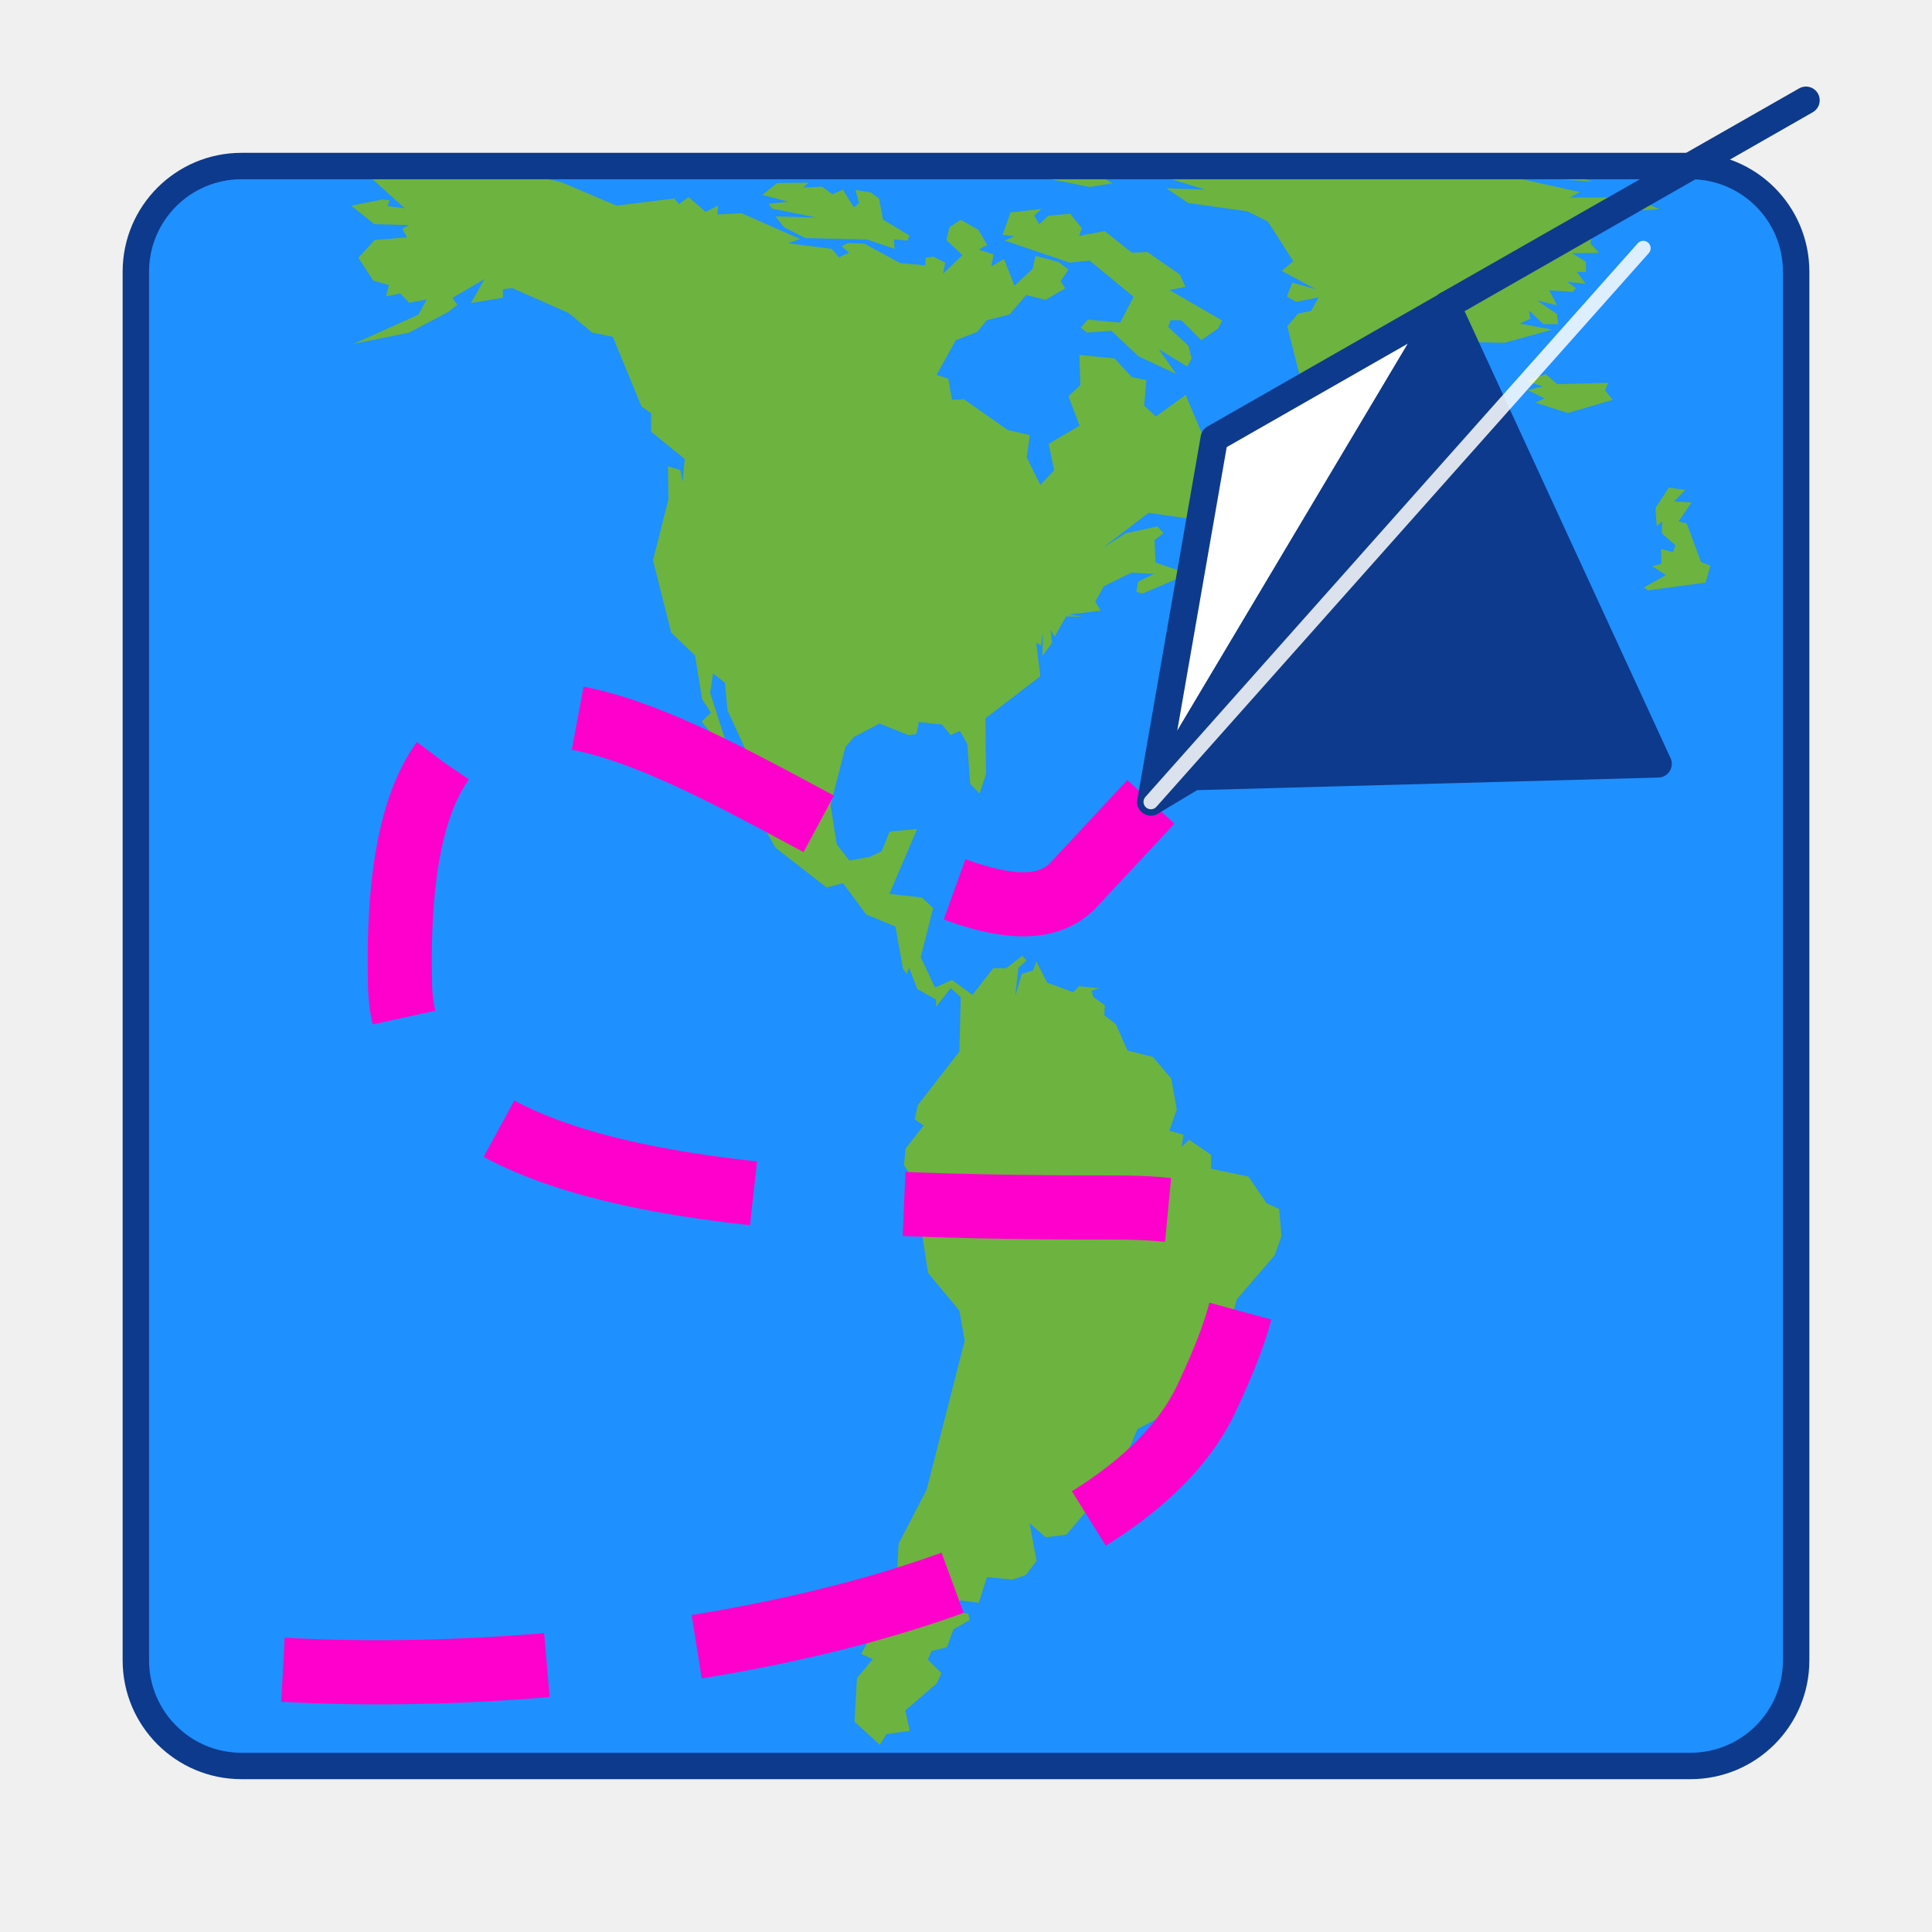
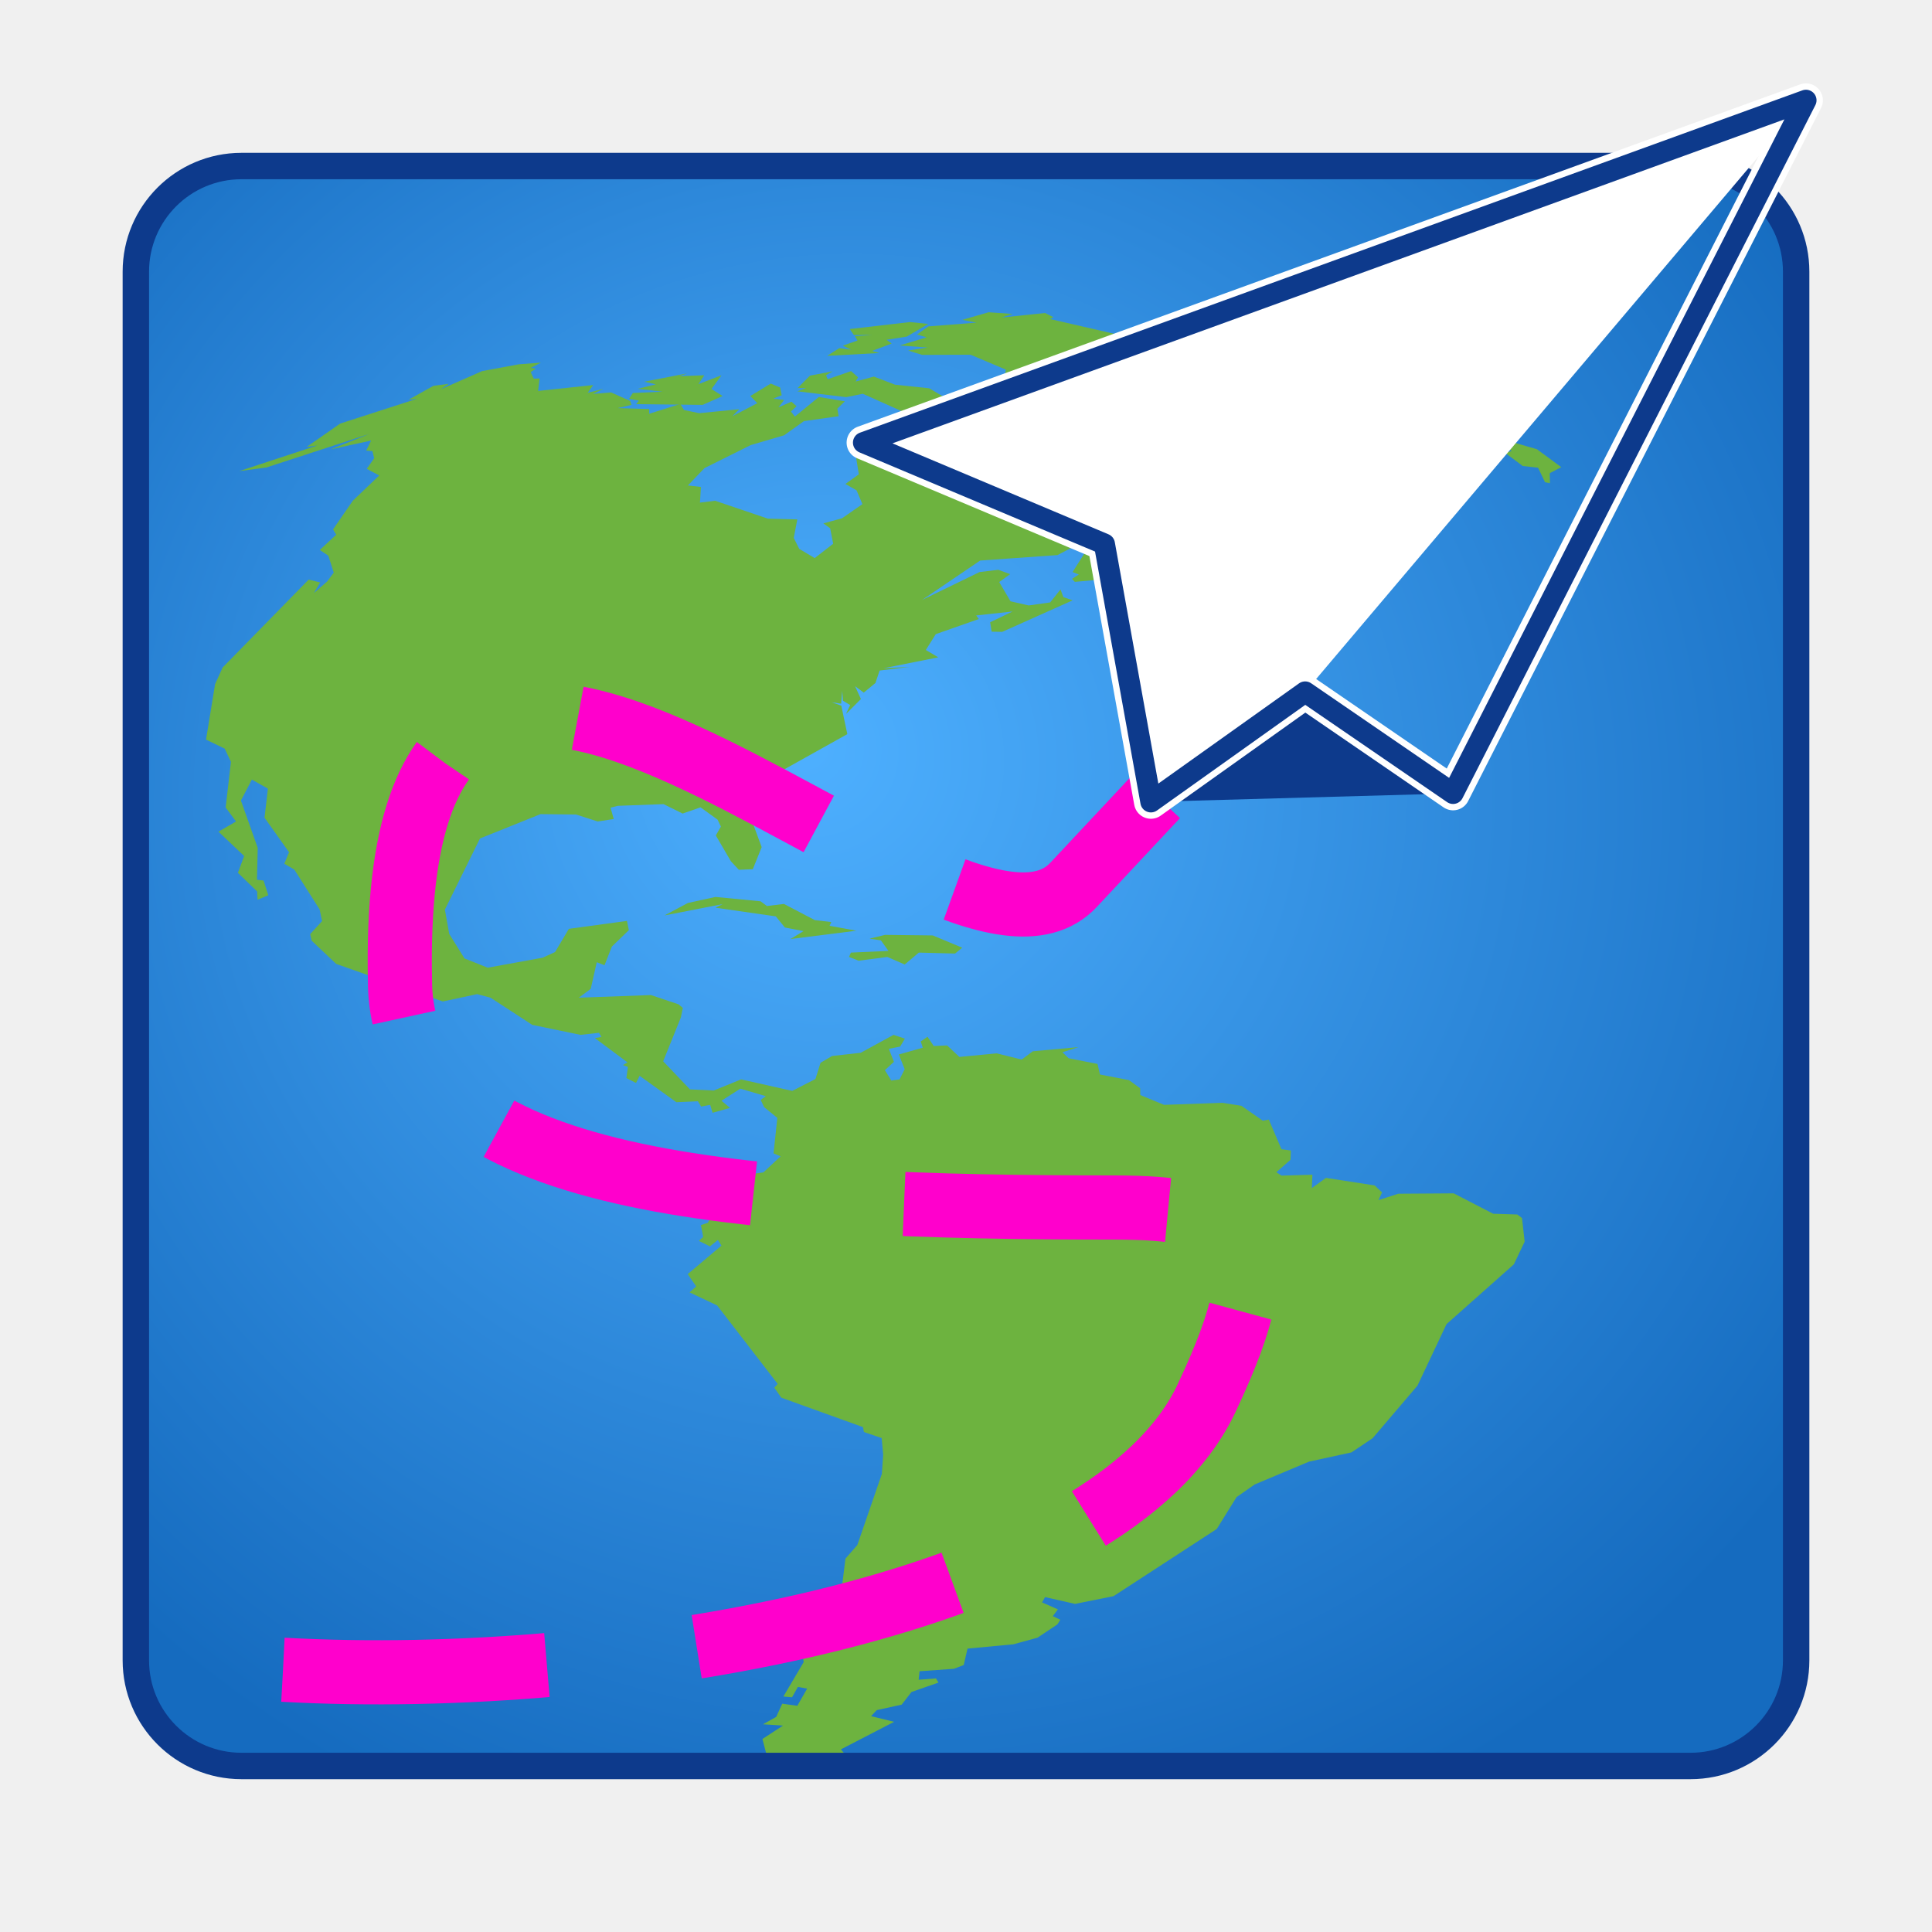
<svg xmlns="http://www.w3.org/2000/svg" viewBox="0 0 1024 1024" width="1024" height="1024" role="img" aria-label="flight_vis">
  <defs>
    <clipPath id="mapClip">
      <rect x="72" y="88" width="880" height="848" rx="56" ry="56" />
    </clipPath>
+     <radialGradient id="oceanGrad" cx="46%" cy="42%" r="68%" fx="40%" fy="36%">
+       <stop offset="0%" stop-color="#4EB0FF" />
+       <stop offset="100%" stop-color="#156BBF" />
+     </radialGradient>
  </defs>
  <g clip-path="url(#mapClip)">
-     <rect x="72" y="88" width="880" height="848" fill="#1E90FF" />
-     <path fill="#6DB33F" d="M 526.6,134.8 L 525.4,141.3 L 532.1,137.2 L 537.7,151.4 L 547.3,142.5 L 548.8,135.6 L 561.1,138.9 L 566.3,142.9 L 562.2,149 L 564.6,152.8 L 554.2,158.9 L 543.9,156.4 L 535.1,166.7 L 523,169.7 L 518,175.9 L 506.6,180.3 L 496.4,198.7 L 502.6,200.7 L 504.6,211.9 L 510.9,211.6 L 534.1,227.9 L 545.8,230.6 L 544.2,242.5 L 551.4,257 L 558.7,249.3 L 555.8,235.2 L 572.2,225.6 L 566.3,210 L 572.6,204.1 L 572.1,188.1 L 590.8,190 L 599.9,199.9 L 607.6,201.5 L 606.4,215 L 612.7,220.7 L 628.4,209.3 L 638.3,232.6 L 635.8,236.3 L 653.2,250 L 658.4,259.5 L 657.5,266.6 L 636.4,275.8 L 608.8,271.8 L 584.5,290.3 L 596.8,282.6 L 613.5,279 L 616.7,282.6 L 611.9,286.3 L 612.5,298.2 L 624.9,302.4 L 630.6,295.9 L 632.4,303.2 L 605.5,314.6 L 602.3,313.7 L 603.2,308.3 L 611.6,304.2 L 599.7,303.5 L 585.1,310.7 L 580.5,318.8 L 583.4,323.7 L 566.4,325.7 L 574,326.9 L 565.1,326.7 L 558.9,337.5 L 556.8,333.6 L 557.6,340.8 L 552.4,347.7 L 552.9,335.3 L 551.7,342 L 549.2,340.7 L 551.4,358.4 L 522.3,380.7 L 522.6,410.2 L 519.2,420.6 L 514.2,415.5 L 512.7,394.4 L 508.8,387.4 L 503.9,389.6 L 499.2,384 L 487,382.7 L 485.7,389.1 L 481.4,389.6 L 466.1,383.5 L 452.6,390.6 L 448.1,395.9 L 440.2,426.7 L 443.5,447.5 L 450.2,456.1 L 461.2,454.1 L 467.3,451.2 L 471.5,440.7 L 486.1,439.4 L 471.4,473.8 L 488.6,475.7 L 494.6,481.3 L 488,507.3 L 495.6,523.4 L 504.6,519.4 L 515.4,527.3 L 526.5,513.1 L 533.2,513.2 L 541.8,506.6 L 544.1,509.1 L 539.8,512.9 L 538.1,527.9 L 541.6,516.1 L 547.5,514.4 L 549.3,509.5 L 555,520.8 L 568.8,525.9 L 571.9,522.7 L 582.5,523.8 L 578.5,525.2 L 579.5,528.4 L 585.6,532.9 L 585.3,538.1 L 591.4,542.8 L 597.6,556.8 L 611.1,560.2 L 620.8,571.7 L 623.7,588.1 L 619.8,599.3 L 627.3,601.4 L 626.3,607.8 L 630.3,604.1 L 641.9,612.1 L 641.9,619.5 L 661.7,623.6 L 671.3,637.7 L 678,640.8 L 679.2,655.2 L 675.6,665.3 L 655.5,688.7 L 647.3,718.6 L 635.4,743.2 L 629.6,749 L 617.7,749.7 L 602.9,757.4 L 593.1,780.5 L 565.2,813.4 L 554.2,814.8 L 545.7,807.4 L 549.4,827.3 L 543.7,834.8 L 536.7,837.2 L 523.1,835.9 L 518.8,849.5 L 508.5,848.2 L 507.9,854.5 L 513.2,855.2 L 513.9,858.7 L 505.4,863.5 L 501.9,873 L 493.8,875.1 L 491.7,879.6 L 499,886.8 L 496.5,892.2 L 479.8,906.6 L 482.2,917.4 L 469.9,919.1 L 466.3,924.8 L 452.9,912.5 L 454.2,889.4 L 462.6,879.4 L 456.4,876.6 L 464.9,861.4 L 469.3,864.3 L 474,851.6 L 471.4,849.5 L 468.6,857.2 L 466,855.9 L 475.5,831.6 L 476.3,818.1 L 491.1,789.6 L 511.3,710.6 L 508.5,694.7 L 491.9,674.7 L 484.3,625.2 L 479.1,617.6 L 480,608.7 L 489.5,596.6 L 484.8,593.3 L 486.4,585.8 L 508.5,557.3 L 509.2,528.5 L 503.9,523.7 L 496.2,533.6 L 496.1,529.8 L 486.2,524.2 L 481.8,512.9 L 480.6,516.2 L 478.6,513.5 L 474.6,491.1 L 459.1,484.7 L 446.8,468.1 L 438.1,470.4 L 411,449.3 L 404.3,437.6 L 405.3,419.4 L 385.6,376.5 L 384.2,361.9 L 377.9,356.9 L 376.4,367.3 L 391.3,413.5 L 388.8,416.7 L 380.9,403.1 L 381.9,395 L 371.9,382.4 L 376.8,377.7 L 372.1,370.5 L 368.4,347.4 L 355.8,335.4 L 346.1,297 L 354.3,264.5 L 354,247.2 L 360.6,249.1 L 361.8,255.4 L 362.9,243.3 L 345.1,228.8 L 345.1,219 L 340,215.5 L 324.8,178.5 L 313.9,176.3 L 301.4,165.9 L 271.5,152.7 L 266.5,153.3 L 266.6,157.8 L 249.6,160.6 L 256.8,147.9 L 239.8,157.9 L 242.4,161.5 L 237.5,165.4 L 216.8,176.3 L 187.5,182.2 L 221.7,166.8 L 226.2,158.7 L 216.9,160.5 L 212.1,155.6 L 204.6,157.1 L 206.1,151.1 L 197.9,148.8 L 189.9,136.6 L 198.6,127.2 L 215.7,125.8 L 213.2,121.3 L 216.9,119.3 L 198.4,118.8 L 186.1,109 L 202.9,105.7 L 206.5,106.2 L 205.3,109.2 L 214.5,110.4 L 195.1,92.9 L 211.8,88.9 L 218.4,83.6 L 242.7,80.6 L 251.6,86.2 L 297.6,96.6 L 326.8,109 L 357.4,105.2 L 359.9,108.2 L 364.9,104.4 L 374,112.3 L 380.6,108.9 L 380.3,113.7 L 393,113 L 424.1,126.7 L 417.5,128.9 L 440.8,131.9 L 444.7,136.4 L 450,133.9 L 446.1,130.5 L 449.3,128.8 L 458.2,129.2 L 477.2,139.5 L 490.4,140.6 L 490.6,136.6 L 494.6,136 L 501,139.2 L 499.8,145.1 L 510.1,135.2 L 501.6,127.3 L 503.2,120.4 L 509.2,116.5 L 518.6,121.8 L 523.2,129.8 L 518.7,132.3 L 526.6,134.8 Z" />
-     <path fill="#6DB33F" d="M 817.7,87.3 L 843.9,96.3 L 795.4,92.5 L 837.4,101.8 L 832,104.7 L 864.9,104.7 L 879.6,110.9 L 844.4,112.9 L 854.3,114.7 L 844.2,122.1 L 843,129.1 L 847.5,134 L 833.2,134.2 L 840.5,138.7 L 840.6,144.2 L 835.8,144.1 L 840.4,150.4 L 830.7,149.4 L 835.3,152.7 L 833.5,154.7 L 821.1,153.9 L 825.3,161.8 L 814.7,159.3 L 825.2,166.4 L 825.9,171.8 L 818,171.8 L 810.4,164.5 L 811.1,169 L 805.4,171.5 L 822.7,174.7 L 797.4,181.7 L 779.6,181.3 L 767.4,188.9 L 741.7,192.9 L 733.4,204.5 L 725.4,208.5 L 726.2,213.7 L 720,224.4 L 699.7,216.5 L 688.3,196.9 L 682.3,172.9 L 688,166.2 L 694.9,164.8 L 698.9,157.6 L 687,160 L 682.1,157.2 L 684.9,149.8 L 697.4,153.3 L 679.4,143.6 L 685.4,138.4 L 672,117.4 L 661.1,112 L 629.7,107.6 L 618.2,99.8 L 638.7,100.5 L 611.2,92 L 645.6,88.4 L 647.7,86.4 L 636.5,82.4 L 662.9,78.5 L 661.6,75.4 L 703.4,80.8 L 715.5,79.1 L 740,87.8 L 730.4,82.8 L 731.5,80.2 L 767.8,79.7 L 817.7,87.3 Z" />
-     <path fill="#6DB33F" d="M 548.1,114.3 L 550.8,118.8 L 555.7,114.3 L 567.2,113.3 L 573.4,120.9 L 572,125 L 585.5,122.5 L 599.9,133.9 L 608.2,133.6 L 625.3,145.5 L 628.3,152 L 619.8,153.7 L 647.8,169.9 L 645.6,174.1 L 636.7,180.3 L 626.2,169.8 L 620.4,169.7 L 619.2,173.3 L 629.9,183.3 L 631.6,190 L 629.3,194.3 L 614.2,185.1 L 623.4,198.2 L 603.5,188.9 L 589,175.3 L 576.1,176.3 L 572.8,173.6 L 576.5,169.4 L 593.7,171 L 600.8,157.3 L 577.5,138.1 L 566.9,139.2 L 532.5,127.5 L 537.6,125.3 L 531.4,124.4 L 535.6,112.6 L 552,110.7 L 548.1,114.3 Z" />
-     <path fill="#6DB33F" d="M 428.5,96.8 L 425.7,99.4 L 435.7,98.9 L 441.2,103 L 446.7,100.5 L 452.6,109.9 L 455.3,107.6 L 453.4,100.7 L 461.5,102 L 465.9,105.2 L 468,116.4 L 482,124.8 L 481,127.5 L 473.8,126.9 L 474.2,131.9 L 459.4,126.9 L 426.8,126.2 L 415.5,120.4 L 411,114.7 L 432.8,115.3 L 409.3,110.6 L 407.4,108 L 417.9,106.9 L 404,103.3 L 411.9,97 L 428.5,96.8 Z" />
-     <path fill="#6DB33F" d="M 637.9,63.2 L 666.1,70.5 L 639.6,73.9 L 649.1,75.3 L 622.4,82.3 L 597,81.7 L 602.9,83.3 L 599.7,84 L 602.7,87.7 L 582.2,93.1 L 589.8,97.1 L 577.6,99.1 L 539.2,91.5 L 539.2,88.4 L 547.5,88.2 L 546.2,83.3 L 560,87.7 L 548.1,80.5 L 561.6,76.2 L 554.7,69.4 L 577,71.3 L 552.1,67.3 L 536.4,56 L 563.7,55.1 L 573.4,58.7 L 591.1,56.1 L 637.9,63.2 Z" />
-     <path fill="#6DB33F" d="M 893.2,259.7 L 887.3,265.8 L 896.6,266.3 L 889.6,276.4 L 894,277.4 L 901.6,297.9 L 906.6,299.8 L 904,308.8 L 873.4,312.9 L 871.3,311.3 L 883,304.8 L 875.7,300.1 L 880.6,298.8 L 880.4,291 L 886.7,292.6 L 888,289 L 880.8,282.7 L 881,276.3 L 878.1,278.9 L 877.4,269.3 L 884.5,258.4 L 893.2,259.7 Z" />
-     <path fill="#6DB33F" d="M 653.8,275.6 L 649.9,280.6 L 653.2,278.9 L 653.9,282.7 L 663.7,286.3 L 661.5,290.8 L 664.7,290.1 L 665.3,297.7 L 662.4,302.9 L 657.8,301.3 L 658.6,295.3 L 652.6,300 L 650,299.4 L 653.6,296.9 L 649.8,294.7 L 636.7,293 L 648.5,274.6 L 658,270.3 L 653.8,275.6 Z" />
-     <path fill="#6DB33F" d="M 852.4,202.9 L 850.7,206.9 L 854.8,211.9 L 831,218.9 L 813.8,213.4 L 818.6,211.2 L 809.7,206.7 L 817.7,204.8 L 808.9,201.9 L 819.3,198.3 L 825.3,203.6 L 852.4,202.9 Z" />
-     <path fill="#6DB33F" d="M 457.8,81.2 L 467.7,84.2 L 467.8,87.4 L 438.4,89.9 L 431.6,86.9 L 441.1,85.4 L 415.5,81.3 L 427,74.8 L 453.3,85.2 L 448.2,78.3 L 452.6,76.6 L 457.8,81.2 Z" />
-     <path fill="#6DB33F" d="M 553.6,73 L 558.5,75.8 L 535.6,79.7 L 526.7,77.6 L 522.6,74.3 L 526.8,70.8 L 518.8,69.7 L 512.2,63.7 L 522,58.3 L 532.1,59.5 L 551,68.4 L 553.6,73 Z" />
+     <rect x="72" y="88" width="880" height="848" fill="url(#oceanGrad)" />
+     <path fill="#6DB33F" d="M 415.6,212 L 412.6,215.9 L 419.5,212.9 L 422.2,215.3 L 419.2,218.1 L 421.3,220.8 L 434,210.4 L 447.8,212.7 L 443.8,216.6 L 444.5,220.6 L 426.1,223.2 L 415.6,230.7 L 397.9,235.9 L 373.4,248.1 L 364.6,257.3 L 371.5,258.1 L 371,266.4 L 379,265.4 L 407,274.9 L 422.6,275.3 L 420.7,285.1 L 423.6,290.9 L 431.8,295.8 L 441.6,288.2 L 440,280 L 436.4,277.4 L 446.3,274.7 L 457.1,267.2 L 454,259.9 L 448.1,256.5 L 455.2,251.4 L 453.4,240.3 L 473.9,238.9 L 485.8,244.1 L 494.7,244 L 497.2,253.6 L 506.4,256.7 L 513.7,253.6 L 520.3,245.8 L 541.8,260.4 L 540.6,263.6 L 568.8,270.2 L 580.9,276.2 L 583.8,282 L 560.5,294.2 L 519.5,297.1 L 488.7,318 L 519.2,303.2 L 529.1,302 L 535.4,304.3 L 529.6,308.5 L 535.6,318.7 L 545.2,320.9 L 556.6,319.3 L 562.1,312.4 L 563.6,316.5 L 568.5,318.2 L 531.2,334.9 L 525.6,334.8 L 524.8,329.8 L 536.7,324.1 L 517.4,326.2 L 518.8,328.1 L 496,336.1 L 490.7,344.5 L 497.3,348.4 L 468.2,354.2 L 481.9,353.5 L 466.2,355.4 L 464,362 L 457.8,367.1 L 453.2,363.7 L 456.3,370.5 L 448.4,378.4 L 450.6,373.7 L 446.8,371.4 L 446.4,366.2 L 445.8,373 L 440.8,372.2 L 445.9,374 L 449.1,389.1 L 397.2,418.1 L 395.8,427.6 L 403.7,449 L 399,460.7 L 391.6,461 L 387.4,456.5 L 379.4,442.8 L 382.1,438.1 L 380.3,434.4 L 371.3,427.9 L 361.8,431.2 L 351.7,426.2 L 327.5,427.1 L 323.6,428.1 L 325.3,434.1 L 316.8,435.4 L 305.3,431.7 L 286.5,431.5 L 254.4,444.4 L 235.8,482.1 L 238.1,495 L 246.2,508 L 258.5,512.9 L 287.6,507.6 L 294.2,504.6 L 301.5,492.3 L 332.3,488.1 L 333.3,493 L 324.3,501.7 L 320.4,511.6 L 316.3,510 L 313.1,524.1 L 306.8,528.8 L 345,527.4 L 359.6,532.3 L 361.9,534.2 L 360.9,539.2 L 351.5,562.5 L 365.7,577.4 L 378.3,578 L 392.8,572.1 L 419.9,578.2 L 432.2,571.9 L 434.9,563.3 L 441,559.7 L 456.2,558 L 473.6,548.5 L 479.6,550.5 L 477.1,554.7 L 471.1,555.9 L 473.8,562.8 L 469,567.2 L 472.4,572.7 L 476.8,572.1 L 479.5,566.7 L 476.4,558.9 L 489.1,555.3 L 488,552 L 491.6,549.5 L 494.9,554.4 L 502,554.1 L 508.5,560.2 L 528.3,558.3 L 541.5,561.6 L 547.4,557.2 L 571.6,555 L 563.1,557.7 L 566.4,560.9 L 581.7,563.9 L 583,569.5 L 598.4,572.5 L 604.3,576.8 L 604.4,580.4 L 617,585.6 L 647.8,584.5 L 658,586.1 L 669.3,594 L 672.5,593.4 L 679.2,609.1 L 684.2,609.8 L 684,614.7 L 676.5,621.3 L 679.2,623.1 L 695.6,622.6 L 695.3,629.7 L 702.8,624.3 L 728.6,628.3 L 732.5,632 L 730.6,636.1 L 741.1,632.7 L 770.5,632.5 L 791.4,643.3 L 804.2,643.7 L 806.7,645.6 L 808.1,658.1 L 802.4,670.1 L 766.7,701.8 L 751.3,734.4 L 727.5,762.3 L 716.3,769.8 L 693.8,774.7 L 665,786.8 L 655.4,793.5 L 644.9,810.4 L 590.2,846 L 569.8,850.1 L 553.9,846.5 L 552.3,849.3 L 560.7,853 L 558,856.6 L 562,858.5 L 560.4,861 L 549.9,868 L 537.2,871.5 L 512.8,873.8 L 510.8,882.5 L 505.6,884.5 L 487.4,885.8 L 486.9,890.3 L 496.1,889.6 L 497.4,891.8 L 483.1,896.8 L 477.9,903.5 L 464.7,906.4 L 461.7,909.6 L 473.9,912.6 L 445.7,927.2 L 450.1,932.5 L 432.7,935.2 L 428.3,938.5 L 407.4,934.3 L 404.1,921.7 L 415,914.6 L 404.4,913.9 L 411.4,910 L 414.6,903 L 422.6,904.1 L 427.8,895 L 422.9,894.1 L 419.8,899.6 L 415.2,899.2 L 426,880.9 L 424.2,870.9 L 427.7,870.5 L 445.7,845.6 L 448.1,826.1 L 454.4,818.9 L 467.4,781.2 L 468.1,771 L 467.3,762.2 L 457.9,759 L 457.4,756.4 L 414.1,740.8 L 410.4,735.5 L 412.2,733.5 L 380.1,691.9 L 365.5,685 L 369,681.8 L 364.5,675.3 L 382.4,660.2 L 380.5,657.2 L 376.3,660.6 L 370.4,657.7 L 372.7,655.6 L 371.5,649.3 L 375.2,648.1 L 381.2,636 L 394.3,631.2 L 393.1,629 L 397,628.4 L 399.5,622.1 L 404.6,621.4 L 413.7,612.9 L 410,611.3 L 412,592.5 L 405,586.8 L 403.2,583 L 405.9,581 L 392.4,577 L 382.4,583.4 L 386.9,587.2 L 377.7,589.8 L 376.4,585.6 L 371.6,586.5 L 369.9,583.7 L 358.5,584.2 L 339,570.2 L 337.1,574 L 332,571.4 L 332.8,565.5 L 330.2,564.5 L 332.6,563.1 L 315.3,550.2 L 318.8,549.6 L 317.5,547.4 L 307.7,548.5 L 282.1,543.2 L 260,528.8 L 252.9,526.9 L 234.7,530.8 L 178.2,510.9 L 165.2,498.6 L 164.4,495.1 L 170.7,488.2 L 169.4,482 L 156,460.9 L 150.7,457.8 L 153.2,451.7 L 140.2,433.4 L 142,418 L 133.5,413.2 L 127.7,424.3 L 136.6,449.4 L 136.2,466.3 L 139.7,466.7 L 142.2,474.5 L 136.5,476.9 L 136.3,472.5 L 126.1,462.6 L 129.4,453.7 L 115.8,440.8 L 125.1,435.4 L 119.6,428 L 122.4,403.8 L 119.1,396.8 L 109.2,392 L 114,362.6 L 118,353.8 L 163.6,307.2 L 169.7,308.7 L 166.4,314.3 L 173.4,308.2 L 176.9,303.5 L 174,294.5 L 169.5,291.5 L 178.2,283.4 L 176.5,280.6 L 187,265.4 L 201,252 L 194.4,248.5 L 198.3,242.9 L 197.4,239.1 L 194.1,238.8 L 196.7,233.5 L 175.2,238.2 L 195.7,230 L 141.1,247.8 L 126.8,249.7 L 168.2,236.1 L 162.5,236.9 L 180.3,224.5 L 221.2,211.3 L 216.5,211.9 L 229.7,204.5 L 237.9,203.4 L 233.7,206.3 L 255.5,196.7 L 274.9,193.1 L 286.7,192.2 L 281.3,195 L 284,195.4 L 281.3,197.2 L 282.9,200.7 L 286,200.6 L 285.2,207.2 L 314.4,204.1 L 311.5,208.2 L 319.8,206.1 L 314.3,208.8 L 323.9,208 L 334,212.5 L 334.7,214.6 L 327.4,216.3 L 344.1,216.8 L 344.1,219.3 L 360.6,214.1 L 362.5,217.3 L 370.6,219 L 391.8,216.9 L 388.2,220.6 L 401.4,213.7 L 397.7,209.9 L 408.5,203.3 L 413.5,205.4 L 414.3,209.5 L 409.8,211.3 L 415.6,212 Z" />
+     <path fill="#6DB33F" d="M 524,165.5 L 536.7,166.4 L 530.8,168.3 L 553.9,165.9 L 558.3,168.1 L 556.6,169.1 L 604.8,180.2 L 601.7,181.1 L 616,186.4 L 610,186.9 L 628.5,190.2 L 614.9,189.6 L 621.6,193.3 L 631.3,191.9 L 630.2,199.2 L 621.6,202.1 L 623.1,208 L 620.2,211.4 L 611.1,214.8 L 615.8,222.9 L 613,226.9 L 618.2,229.8 L 622,237.9 L 597.3,237 L 572.9,226.9 L 552.3,214 L 552.2,209.5 L 556.2,207.7 L 553.9,203.4 L 547.6,206.4 L 542.4,205.6 L 539.7,201.4 L 550,201.4 L 532.6,199.1 L 533.1,195.9 L 514.4,188 L 488.8,188.1 L 481.3,185.8 L 491.6,184.2 L 476.9,183.1 L 491.1,178.8 L 486,177.3 L 492.1,173 L 517.6,171 L 510.1,169.5 L 524,165.5 Z" />
+     <path fill="#6DB33F" d="M 437.8,198.9 L 438.7,201 L 451.1,196.7 L 454.8,200 L 453.5,202.2 L 463.2,199.6 L 474.4,203.9 L 492.5,205.8 L 500.1,210.3 L 493.7,212.4 L 522.8,217.7 L 522.7,220.5 L 517.3,225.6 L 498.6,221.6 L 498.6,223.9 L 516.1,232.5 L 515.4,235.6 L 497.1,232.1 L 510.8,239.2 L 487.2,236.2 L 469.9,229.5 L 456.9,231.9 L 453.4,230.6 L 457,227.4 L 473.9,226.1 L 472.6,224.7 L 479.4,218.6 L 457.3,208.7 L 448.5,210.5 L 422.6,207.4 L 427.2,205.7 L 422.7,205.7 L 429.3,199.1 L 441.3,196.8 L 437.8,198.9 Z" />
+     <path fill="#6DB33F" d="M 584.2,289.9 L 581.9,294.9 L 585.3,292.8 L 590,293.6 L 588.5,295.6 L 604,296.2 L 603.8,300.3 L 607.8,299 L 613.4,305.1 L 612.7,310.2 L 605.1,310 L 602.6,304.8 L 596.8,310.3 L 592.7,310.5 L 596.5,307.4 L 589.7,306.6 L 569.7,308.4 L 568.2,306.8 L 571.8,304.5 L 568.5,303.2 L 576.6,290.4 L 586.7,284.8 L 584.2,289.9 Z" />
+     <path fill="#6DB33F" d="M 482.3,170.7 L 492,171.7 L 480.6,178.4 L 469.9,180.1 L 472.6,182.1 L 462.2,186 L 466.1,187.1 L 438.4,188.6 L 444.9,184.5 L 451.1,185.4 L 446.7,183.2 L 454.5,180.5 L 453.1,178.2 L 462.2,177.5 L 452.6,177.6 L 450.4,174.4 L 482.3,170.7 Z" />
+     <path fill="#6DB33F" d="M 403.1,477.7 L 406.5,480.2 L 415.5,479.1 L 431.9,487.7 L 440.6,488.7 L 439.7,490.7 L 453.9,493.3 L 419,497.7 L 425.9,493.5 L 416,491.6 L 411.2,485.7 L 379.2,481.1 L 383,479.2 L 352.2,485.2 L 364.6,478.6 L 379.2,475.4 L 403.1,477.7 Z" />
+     <path fill="#6DB33F" d="M 364.2,197.9 L 360,199.4 L 373.3,198.9 L 370.2,203.6 L 382.4,198.9 L 377.1,206.2 L 383,209.9 L 372.4,214.6 L 337.2,214.2 L 338.6,212.3 L 333.4,211.4 L 335.4,208.3 L 351.2,207.6 L 338,206.1 L 347.6,203.7 L 341.5,202.3 L 364.2,197.9 Z" />
+     <path fill="#6DB33F" d="M 761,218.4 L 781.8,228.6 L 814.6,238.1 L 827.5,247.6 L 821.4,250.8 L 821.5,256.1 L 818.9,255.6 L 815.2,247.9 L 807.1,247 L 797.6,239.9 L 801.3,239.1 L 797.3,236.6 L 769.6,227.6 L 757.5,219.8 L 761,218.4 Z" />
+     <path fill="#6DB33F" d="M 469.1,495.5 L 494.4,495.8 L 510,502.3 L 506.2,505.4 L 487,504.9 L 479.5,511.2 L 470.3,507.2 L 455.1,509.2 L 450,507.2 L 451,504.9 L 470.9,504 L 466.9,498.4 L 460.9,497.5 L 469.1,495.5 Z" />
+     <path fill="#6DB33F" d="M 676.2,199 L 688.5,202.6 L 691.6,205.8 L 689.1,210.9 L 674.7,211.6 L 656.1,204.3 L 667.8,204.4 L 667.5,201.9 L 676.2,199 Z" />
  </g>
  <rect x="72" y="88" width="880" height="848" rx="56" ry="56" fill="none" stroke="#0D3A8C" stroke-width="14" />
-   <path fill="none" stroke="#FF00CC" stroke-width="34" stroke-linecap="butt" stroke-dasharray="140 80" d="M 150,885 C 330,895 590,850 640,740 C 680,655 660,640 590,640 C 400,640 212,630 212,520 C 205,195 500.8,541.9 569.1,468.9 L 610,425" />
+   <path fill="none" stroke="#FF00CC" stroke-width="34" stroke-linecap="butt" stroke-dasharray="140 80" d="M 150,885 C 330,895 590,850 640,740 C 680,655 660,640 590,640 C 400,640 212,630 212,520 C 205,195 501,542 569,469 L 613,422" />
  <g transform="translate(610.0 425.0) scale(1.12) translate(-672.0 -450.0)">
-     <path fill="#FFFFFF" stroke="none" d="M 672 450 L 702 278 L 982 118 L 812 215 L 672 450 Z" />
-     <path fill="#0D3A8C" stroke="none" d="M 672 450 L 812 215 L 912 432 L 692 438 Z" />
-     <path fill="none" stroke="#0D3A8C" stroke-width="13" stroke-linejoin="round" d="M 672 450 L 702 278 L 982 118 L 812 215 L 672 450 Z" />
-     <path fill="none" stroke="#0D3A8C" stroke-width="13" stroke-linejoin="round" d="M 672 450 L 812 215 L 912 432 L 692 438 Z" />
-     <path fill="none" stroke="#FFFFFF" stroke-width="7" stroke-linecap="round" opacity="0.85" d="M 672 450 L 905 188" />
+     <path fill="#FFFFFF" stroke="none" d="M 672 450 L 650 328 L 536 280 L 982 118 L 745 398 Z" />
+     <path fill="#FFFFFF" stroke="none" d="M 672 450 L 745 398 L 815 446 L 650 328 Z" />
+     <path fill="#0D3A8C" stroke="none" d="M 672 450 L 815 446 L 745 398 Z" />
+     <path fill="none" stroke="#FFFFFF" stroke-width="16" stroke-linejoin="round" d="M 536 280 L 982 118 L 815 446 L 745 398 L 672 450 L 650 328 Z" />
+     <path fill="none" stroke="#0D3A8C" stroke-width="10" stroke-linejoin="round" d="M 536 280 L 982 118 L 815 446 L 745 398 L 672 450 L 650 328 Z" />
  </g>
</svg>
